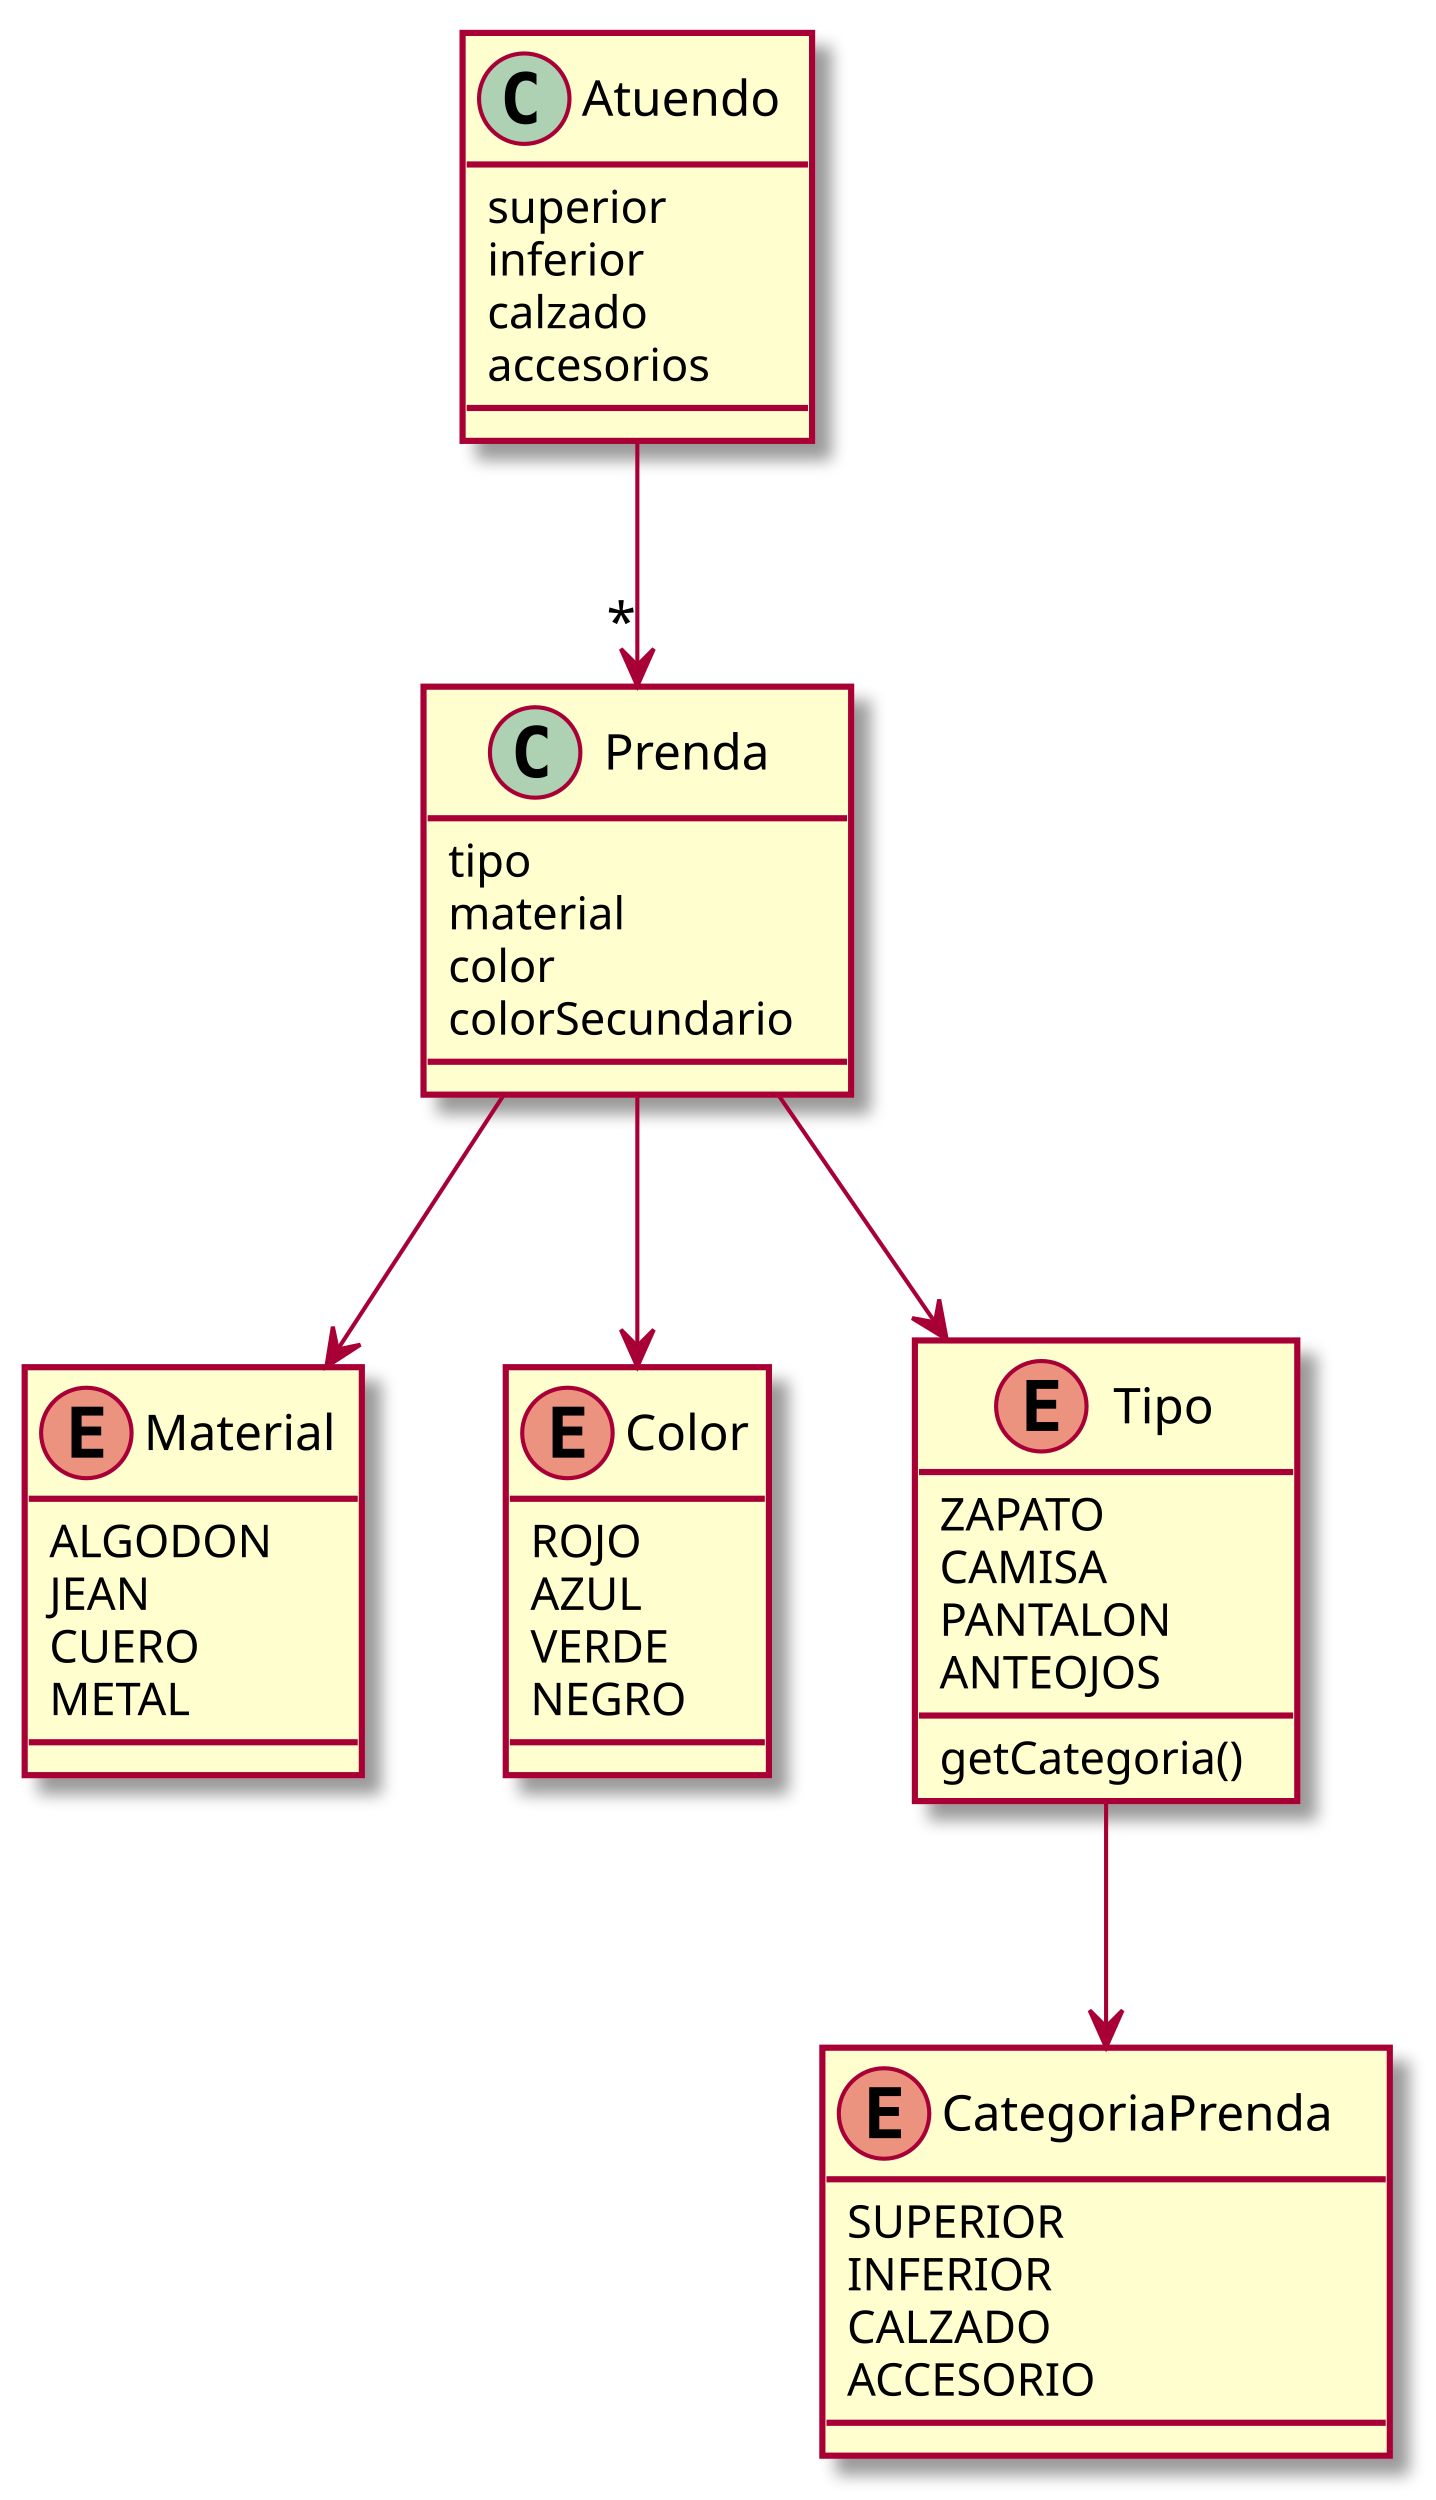
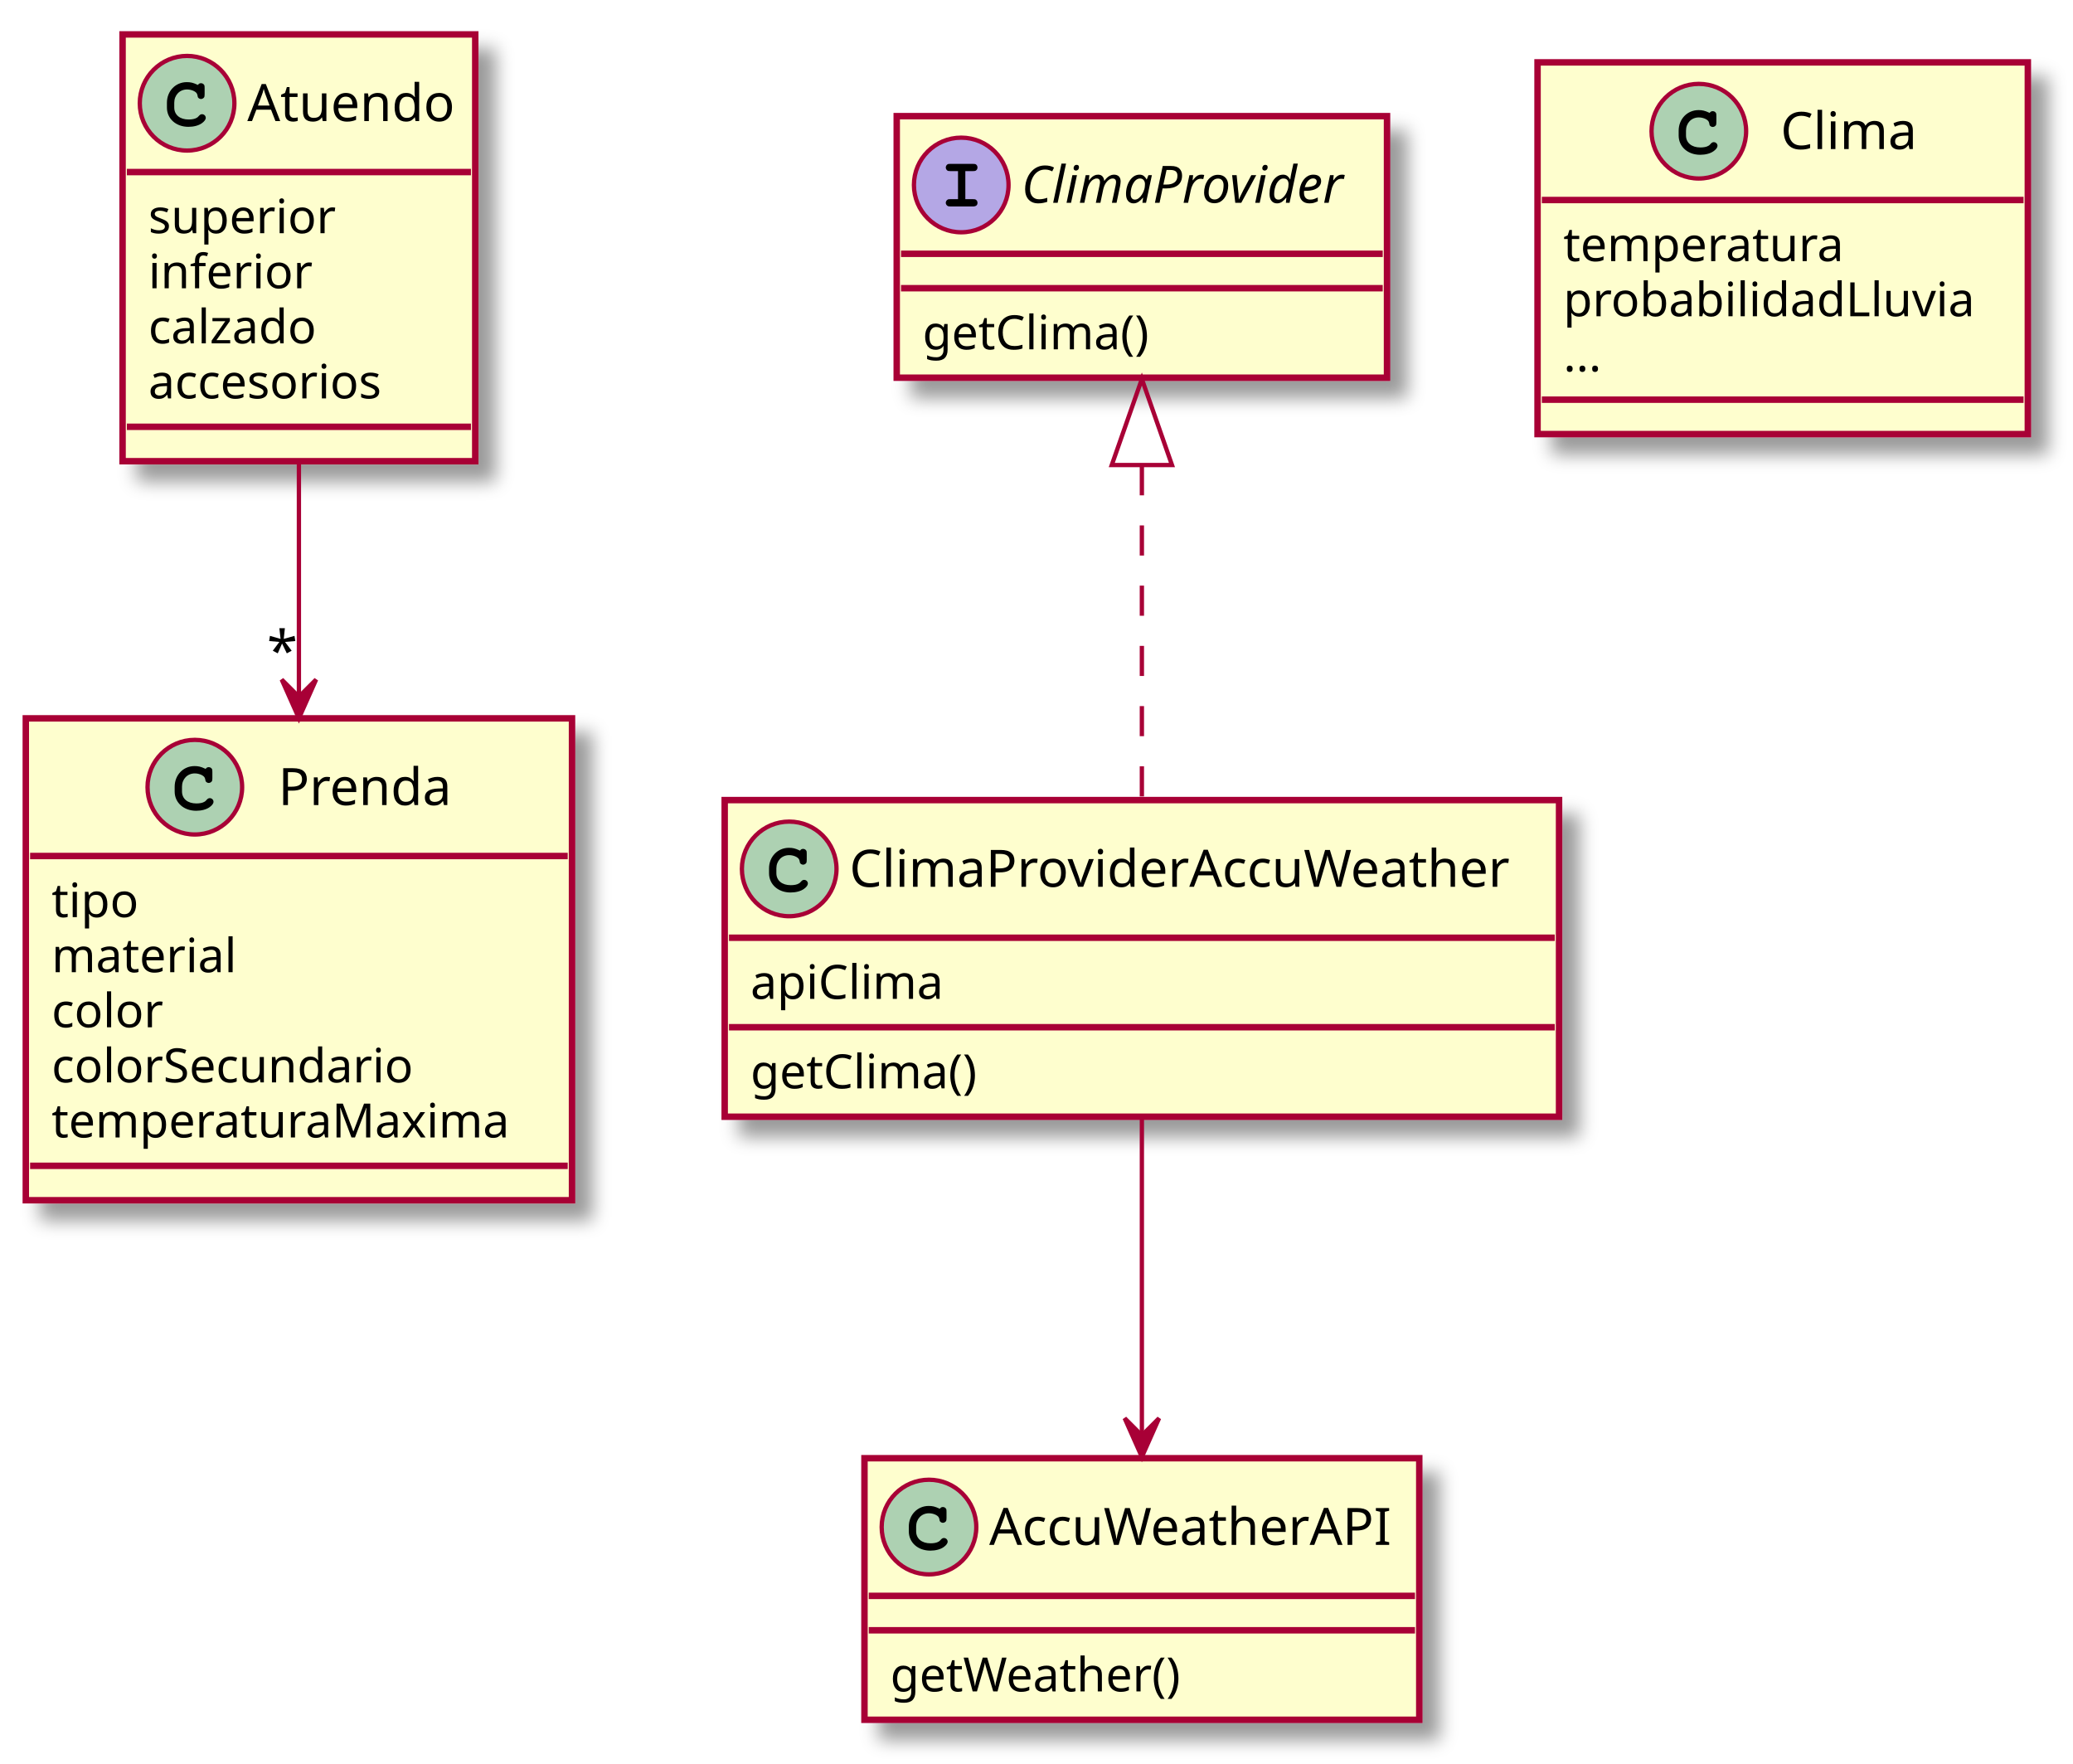
- <svg xmlns="http://www.w3.org/2000/svg" contentScriptType="application/ecmascript" contentStyleType="text/css" height="608px" preserveAspectRatio="none" style="width:349px;height:608px;" version="1.1" viewBox="0 0 349 608" width="349px" zoomAndPan="magnify">
+ <svg xmlns="http://www.w3.org/2000/svg" contentScriptType="application/ecmascript" contentStyleType="text/css" height="410px" preserveAspectRatio="none" style="width:482px;height:410px;" version="1.1" viewBox="0 0 482 410" width="482px" zoomAndPan="magnify">
  <defs>
-     <filter height="300%" id="fd0ut9xolzc64" width="300%" x="-1" y="-1">
+     <filter height="300%" id="f1ig5j4vmxo9qv" width="300%" x="-1" y="-1">
      <feGaussianBlur result="blurOut" stdDeviation="2.0" />
      <feColorMatrix in="blurOut" result="blurOut2" type="matrix" values="0 0 0 0 0 0 0 0 0 0 0 0 0 0 0 0 0 0 .4 0" />
      <feOffset dx="4.0" dy="4.0" in="blurOut2" result="blurOut3" />
      <feBlend in="SourceGraphic" in2="blurOut3" mode="normal" />
    </filter>
  </defs>
  <g>
-     <rect fill="#FEFECE" filter="url(#fd0ut9xolzc64)" height="99.219" id="Atuendo" style="stroke: #A80036; stroke-width: 1.5;" width="85" x="112.5" y="8" />
-     <ellipse cx="127.5" cy="24" fill="#ADD1B2" rx="11" ry="11" style="stroke: #A80036; stroke-width: 1.0;" />
-     <path d="M130.469,29.641 Q129.891,29.938 129.25,30.086 Q128.609,30.234 127.906,30.234 Q125.406,30.234 124.086,28.586 Q122.766,26.938 122.766,23.812 Q122.766,20.688 124.086,19.031 Q125.406,17.375 127.906,17.375 Q128.609,17.375 129.258,17.531 Q129.906,17.688 130.469,17.984 L130.469,20.703 Q129.844,20.125 129.25,19.852 Q128.656,19.578 128.031,19.578 Q126.688,19.578 126,20.648 Q125.312,21.719 125.312,23.812 Q125.312,25.906 126,26.977 Q126.688,28.047 128.031,28.047 Q128.656,28.047 129.25,27.773 Q129.844,27.5 130.469,26.922 L130.469,29.641 Z " />
-     <text fill="#000000" font-family="sans-serif" font-size="12" lengthAdjust="spacingAndGlyphs" textLength="53" x="141.5" y="28.154">Atuendo</text>
-     <line style="stroke: #A80036; stroke-width: 1.5;" x1="113.5" x2="196.5" y1="40" y2="40" />
-     <text fill="#000000" font-family="sans-serif" font-size="11" lengthAdjust="spacingAndGlyphs" textLength="48" x="118.5" y="54.21">superior</text>
-     <text fill="#000000" font-family="sans-serif" font-size="11" lengthAdjust="spacingAndGlyphs" textLength="41" x="118.5" y="67.015">inferior</text>
-     <text fill="#000000" font-family="sans-serif" font-size="11" lengthAdjust="spacingAndGlyphs" textLength="42" x="118.5" y="79.82">calzado</text>
-     <text fill="#000000" font-family="sans-serif" font-size="11" lengthAdjust="spacingAndGlyphs" textLength="62" x="118.5" y="92.624">accesorios</text>
-     <line style="stroke: #A80036; stroke-width: 1.5;" x1="113.5" x2="196.5" y1="99.219" y2="99.219" />
-     <rect fill="#FEFECE" filter="url(#fd0ut9xolzc64)" height="99.219" id="CategoriaPrenda" style="stroke: #A80036; stroke-width: 1.5;" width="138" x="200" y="498" />
-     <ellipse cx="215" cy="514" fill="#EB937F" rx="11" ry="11" style="stroke: #A80036; stroke-width: 1.0;" />
-     <path d="M219.109,520 L211.391,520 L211.391,507.609 L219.109,507.609 L219.109,509.766 L213.844,509.766 L213.844,512.438 L218.609,512.438 L218.609,514.594 L213.844,514.594 L213.844,517.844 L219.109,517.844 L219.109,520 Z " />
-     <text fill="#000000" font-family="sans-serif" font-size="12" lengthAdjust="spacingAndGlyphs" textLength="106" x="229" y="518.154">CategoriaPrenda</text>
-     <line style="stroke: #A80036; stroke-width: 1.5;" x1="201" x2="337" y1="530" y2="530" />
-     <text fill="#000000" font-family="sans-serif" font-size="11" lengthAdjust="spacingAndGlyphs" textLength="56" x="206" y="544.21">SUPERIOR</text>
-     <text fill="#000000" font-family="sans-serif" font-size="11" lengthAdjust="spacingAndGlyphs" textLength="50" x="206" y="557.015">INFERIOR</text>
-     <text fill="#000000" font-family="sans-serif" font-size="11" lengthAdjust="spacingAndGlyphs" textLength="54" x="206" y="569.82">CALZADO</text>
-     <text fill="#000000" font-family="sans-serif" font-size="11" lengthAdjust="spacingAndGlyphs" textLength="66" x="206" y="582.625">ACCESORIO</text>
-     <line style="stroke: #A80036; stroke-width: 1.5;" x1="201" x2="337" y1="589.219" y2="589.219" />
-     <rect fill="#FEFECE" filter="url(#fd0ut9xolzc64)" height="99.219" id="Prenda" style="stroke: #A80036; stroke-width: 1.5;" width="104" x="103" y="167" />
-     <ellipse cx="130.15" cy="183" fill="#ADD1B2" rx="11" ry="11" style="stroke: #A80036; stroke-width: 1.0;" />
-     <path d="M133.119,188.641 Q132.541,188.938 131.9,189.086 Q131.259,189.234 130.556,189.234 Q128.056,189.234 126.736,187.586 Q125.416,185.938 125.416,182.812 Q125.416,179.688 126.736,178.031 Q128.056,176.375 130.556,176.375 Q131.259,176.375 131.908,176.531 Q132.556,176.688 133.119,176.984 L133.119,179.703 Q132.494,179.125 131.9,178.852 Q131.306,178.578 130.681,178.578 Q129.338,178.578 128.65,179.648 Q127.963,180.719 127.963,182.812 Q127.963,184.906 128.65,185.977 Q129.338,187.047 130.681,187.047 Q131.306,187.047 131.9,186.773 Q132.494,186.5 133.119,185.922 L133.119,188.641 Z " />
-     <text fill="#000000" font-family="sans-serif" font-size="12" lengthAdjust="spacingAndGlyphs" textLength="45" x="146.85" y="187.154">Prenda</text>
-     <line style="stroke: #A80036; stroke-width: 1.5;" x1="104" x2="206" y1="199" y2="199" />
-     <text fill="#000000" font-family="sans-serif" font-size="11" lengthAdjust="spacingAndGlyphs" textLength="21" x="109" y="213.21">tipo</text>
-     <text fill="#000000" font-family="sans-serif" font-size="11" lengthAdjust="spacingAndGlyphs" textLength="47" x="109" y="226.015">material</text>
-     <text fill="#000000" font-family="sans-serif" font-size="11" lengthAdjust="spacingAndGlyphs" textLength="28" x="109" y="238.82">color</text>
-     <text fill="#000000" font-family="sans-serif" font-size="11" lengthAdjust="spacingAndGlyphs" textLength="92" x="109" y="251.625">colorSecundario</text>
-     <line style="stroke: #A80036; stroke-width: 1.5;" x1="104" x2="206" y1="258.219" y2="258.219" />
-     <rect fill="#FEFECE" filter="url(#fd0ut9xolzc64)" height="99.219" id="Material" style="stroke: #A80036; stroke-width: 1.5;" width="82" x="6" y="332.5" />
-     <ellipse cx="21" cy="348.5" fill="#EB937F" rx="11" ry="11" style="stroke: #A80036; stroke-width: 1.0;" />
-     <path d="M25.109,354.5 L17.391,354.5 L17.391,342.109 L25.109,342.109 L25.109,344.266 L19.844,344.266 L19.844,346.938 L24.609,346.938 L24.609,349.094 L19.844,349.094 L19.844,352.344 L25.109,352.344 L25.109,354.5 Z " />
-     <text fill="#000000" font-family="sans-serif" font-size="12" lengthAdjust="spacingAndGlyphs" textLength="50" x="35" y="352.654">Material</text>
-     <line style="stroke: #A80036; stroke-width: 1.5;" x1="7" x2="87" y1="364.5" y2="364.5" />
-     <text fill="#000000" font-family="sans-serif" font-size="11" lengthAdjust="spacingAndGlyphs" textLength="56" x="12" y="378.71">ALGODON</text>
-     <text fill="#000000" font-family="sans-serif" font-size="11" lengthAdjust="spacingAndGlyphs" textLength="25" x="12" y="391.515">JEAN</text>
-     <text fill="#000000" font-family="sans-serif" font-size="11" lengthAdjust="spacingAndGlyphs" textLength="39" x="12" y="404.32">CUERO</text>
-     <text fill="#000000" font-family="sans-serif" font-size="11" lengthAdjust="spacingAndGlyphs" textLength="36" x="12" y="417.125">METAL</text>
-     <line style="stroke: #A80036; stroke-width: 1.5;" x1="7" x2="87" y1="423.719" y2="423.719" />
-     <rect fill="#FEFECE" filter="url(#fd0ut9xolzc64)" height="99.219" id="Color" style="stroke: #A80036; stroke-width: 1.5;" width="64" x="123" y="332.5" />
-     <ellipse cx="138" cy="348.5" fill="#EB937F" rx="11" ry="11" style="stroke: #A80036; stroke-width: 1.0;" />
-     <path d="M142.109,354.5 L134.391,354.5 L134.391,342.109 L142.109,342.109 L142.109,344.266 L136.844,344.266 L136.844,346.938 L141.609,346.938 L141.609,349.094 L136.844,349.094 L136.844,352.344 L142.109,352.344 L142.109,354.5 Z " />
-     <text fill="#000000" font-family="sans-serif" font-size="12" lengthAdjust="spacingAndGlyphs" textLength="32" x="152" y="352.654">Color</text>
-     <line style="stroke: #A80036; stroke-width: 1.5;" x1="124" x2="186" y1="364.5" y2="364.5" />
-     <text fill="#000000" font-family="sans-serif" font-size="11" lengthAdjust="spacingAndGlyphs" textLength="28" x="129" y="378.71">ROJO</text>
-     <text fill="#000000" font-family="sans-serif" font-size="11" lengthAdjust="spacingAndGlyphs" textLength="30" x="129" y="391.515">AZUL</text>
-     <text fill="#000000" font-family="sans-serif" font-size="11" lengthAdjust="spacingAndGlyphs" textLength="36" x="129" y="404.32">VERDE</text>
-     <text fill="#000000" font-family="sans-serif" font-size="11" lengthAdjust="spacingAndGlyphs" textLength="40" x="129" y="417.125">NEGRO</text>
-     <line style="stroke: #A80036; stroke-width: 1.5;" x1="124" x2="186" y1="423.719" y2="423.719" />
-     <rect fill="#FEFECE" filter="url(#fd0ut9xolzc64)" height="112.023" id="Tipo" style="stroke: #A80036; stroke-width: 1.5;" width="93" x="222.5" y="326" />
-     <ellipse cx="253.25" cy="342" fill="#EB937F" rx="11" ry="11" style="stroke: #A80036; stroke-width: 1.0;" />
-     <path d="M257.359,348 L249.641,348 L249.641,335.609 L257.359,335.609 L257.359,337.766 L252.094,337.766 L252.094,340.438 L256.859,340.438 L256.859,342.594 L252.094,342.594 L252.094,345.844 L257.359,345.844 L257.359,348 Z " />
-     <text fill="#000000" font-family="sans-serif" font-size="12" lengthAdjust="spacingAndGlyphs" textLength="26" x="270.75" y="346.154">Tipo</text>
-     <line style="stroke: #A80036; stroke-width: 1.5;" x1="223.5" x2="314.5" y1="358" y2="358" />
-     <text fill="#000000" font-family="sans-serif" font-size="11" lengthAdjust="spacingAndGlyphs" textLength="46" x="228.5" y="372.21">ZAPATO</text>
-     <text fill="#000000" font-family="sans-serif" font-size="11" lengthAdjust="spacingAndGlyphs" textLength="42" x="228.5" y="385.015">CAMISA</text>
-     <text fill="#000000" font-family="sans-serif" font-size="11" lengthAdjust="spacingAndGlyphs" textLength="59" x="228.5" y="397.82">PANTALON</text>
-     <text fill="#000000" font-family="sans-serif" font-size="11" lengthAdjust="spacingAndGlyphs" textLength="58" x="228.5" y="410.625">ANTEOJOS</text>
-     <line style="stroke: #A80036; stroke-width: 1.5;" x1="223.5" x2="314.5" y1="417.219" y2="417.219" />
-     <text fill="#000000" font-family="sans-serif" font-size="11" lengthAdjust="spacingAndGlyphs" textLength="81" x="228.5" y="431.429">getCategoria()</text>
-     <path d="M155,107.372 C155,124.54 155,143.858 155,161.416 " fill="none" id="Atuendo-&gt;Prenda" style="stroke: #A80036; stroke-width: 1.0;" />
-     <polygon fill="#A80036" points="155,166.805,159,157.805,155,161.805,151,157.805,155,166.805" style="stroke: #A80036; stroke-width: 1.0;" />
-     <text fill="#000000" font-family="sans-serif" font-size="13" lengthAdjust="spacingAndGlyphs" textLength="7" x="147.508" y="155.822">*</text>
-     <path d="M189.204,266.156 C201.115,283.447 214.615,303.047 227.08,321.142 " fill="none" id="Prenda-&gt;Tipo" style="stroke: #A80036; stroke-width: 1.0;" />
-     <polygon fill="#A80036" points="230.225,325.708,228.413,316.027,227.388,321.59,221.825,320.565,230.225,325.708" style="stroke: #A80036; stroke-width: 1.0;" />
-     <path d="M122.596,266.156 C109.835,285.711 95.147,308.22 82.131,328.164 " fill="none" id="Prenda-&gt;Material" style="stroke: #A80036; stroke-width: 1.0;" />
-     <polygon fill="#A80036" points="79.381,332.38,87.649,327.029,82.113,328.192,80.95,322.656,79.381,332.38" style="stroke: #A80036; stroke-width: 1.0;" />
-     <path d="M155,266.156 C155,285.384 155,307.467 155,327.161 " fill="none" id="Prenda-&gt;Color" style="stroke: #A80036; stroke-width: 1.0;" />
-     <polygon fill="#A80036" points="155,332.38,159,323.38,155,327.38,151,323.38,155,332.38" style="stroke: #A80036; stroke-width: 1.0;" />
-     <path d="M269,438.031 C269,455.622 269,475.019 269,492.536 " fill="none" id="Tipo-&gt;CategoriaPrenda" style="stroke: #A80036; stroke-width: 1.0;" />
-     <polygon fill="#A80036" points="269,497.908,273,488.908,269,492.908,265,488.908,269,497.908" style="stroke: #A80036; stroke-width: 1.0;" />
+     <rect fill="#FEFECE" filter="url(#f1ig5j4vmxo9qv)" height="99.219" id="Atuendo" style="stroke: #A80036; stroke-width: 1.5;" width="82" x="28.5" y="8" />
+     <ellipse cx="43.5" cy="24" fill="#ADD1B2" rx="11" ry="11" style="stroke: #A80036; stroke-width: 1.0;" />
+     <path d="M45.844,19.672 C44.906,19.234 44.312,19.094 43.438,19.094 C40.812,19.094 38.812,21.172 38.812,23.891 L38.812,25.016 C38.812,27.594 40.922,29.484 43.812,29.484 C45.031,29.484 46.188,29.188 46.938,28.641 C47.516,28.234 47.844,27.781 47.844,27.391 C47.844,26.938 47.453,26.547 46.984,26.547 C46.766,26.547 46.562,26.625 46.375,26.812 C45.922,27.297 45.922,27.297 45.734,27.391 C45.312,27.656 44.625,27.781 43.859,27.781 C41.812,27.781 40.516,26.688 40.516,24.984 L40.516,23.891 C40.516,22.109 41.766,20.797 43.5,20.797 C44.078,20.797 44.688,20.953 45.156,21.203 C45.641,21.484 45.812,21.703 45.906,22.109 C45.969,22.516 46,22.641 46.141,22.766 C46.281,22.906 46.516,23.016 46.734,23.016 C47,23.016 47.266,22.875 47.438,22.656 C47.547,22.5 47.578,22.312 47.578,21.891 L47.578,20.469 C47.578,20.031 47.562,19.906 47.469,19.75 C47.312,19.484 47.031,19.344 46.734,19.344 C46.438,19.344 46.234,19.438 46.016,19.75 L45.844,19.672 Z " />
+     <text fill="#000000" font-family="sans-serif" font-size="12" lengthAdjust="spacingAndGlyphs" textLength="50" x="57.5" y="28.154">Atuendo</text>
+     <line style="stroke: #A80036; stroke-width: 1.5;" x1="29.5" x2="109.5" y1="40" y2="40" />
+     <text fill="#000000" font-family="sans-serif" font-size="11" lengthAdjust="spacingAndGlyphs" textLength="46" x="34.5" y="54.21">superior</text>
+     <text fill="#000000" font-family="sans-serif" font-size="11" lengthAdjust="spacingAndGlyphs" textLength="40" x="34.5" y="67.015">inferior</text>
+     <text fill="#000000" font-family="sans-serif" font-size="11" lengthAdjust="spacingAndGlyphs" textLength="44" x="34.5" y="79.82">calzado</text>
+     <text fill="#000000" font-family="sans-serif" font-size="11" lengthAdjust="spacingAndGlyphs" textLength="60" x="34.5" y="92.624">accesorios</text>
+     <line style="stroke: #A80036; stroke-width: 1.5;" x1="29.5" x2="109.5" y1="99.219" y2="99.219" />
+     <rect fill="#FEFECE" filter="url(#f1ig5j4vmxo9qv)" height="112.023" id="Prenda" style="stroke: #A80036; stroke-width: 1.5;" width="127" x="6" y="167" />
+     <ellipse cx="45.3" cy="183" fill="#ADD1B2" rx="11" ry="11" style="stroke: #A80036; stroke-width: 1.0;" />
+     <path d="M47.644,178.672 C46.706,178.234 46.112,178.094 45.237,178.094 C42.612,178.094 40.612,180.172 40.612,182.891 L40.612,184.016 C40.612,186.594 42.722,188.484 45.612,188.484 C46.831,188.484 47.987,188.188 48.737,187.641 C49.316,187.234 49.644,186.781 49.644,186.391 C49.644,185.938 49.253,185.547 48.784,185.547 C48.566,185.547 48.362,185.625 48.175,185.812 C47.722,186.297 47.722,186.297 47.534,186.391 C47.112,186.656 46.425,186.781 45.659,186.781 C43.612,186.781 42.316,185.688 42.316,183.984 L42.316,182.891 C42.316,181.109 43.566,179.797 45.3,179.797 C45.878,179.797 46.487,179.953 46.956,180.203 C47.441,180.484 47.612,180.703 47.706,181.109 C47.769,181.516 47.8,181.641 47.941,181.766 C48.081,181.906 48.316,182.016 48.534,182.016 C48.8,182.016 49.066,181.875 49.237,181.656 C49.347,181.5 49.378,181.312 49.378,180.891 L49.378,179.469 C49.378,179.031 49.362,178.906 49.269,178.75 C49.112,178.484 48.831,178.344 48.534,178.344 C48.237,178.344 48.034,178.438 47.816,178.75 L47.644,178.672 Z " />
+     <text fill="#000000" font-family="sans-serif" font-size="12" lengthAdjust="spacingAndGlyphs" textLength="41" x="64.7" y="187.154">Prenda</text>
+     <line style="stroke: #A80036; stroke-width: 1.5;" x1="7" x2="132" y1="199" y2="199" />
+     <text fill="#000000" font-family="sans-serif" font-size="11" lengthAdjust="spacingAndGlyphs" textLength="21" x="12" y="213.21">tipo</text>
+     <text fill="#000000" font-family="sans-serif" font-size="11" lengthAdjust="spacingAndGlyphs" textLength="47" x="12" y="226.015">material</text>
+     <text fill="#000000" font-family="sans-serif" font-size="11" lengthAdjust="spacingAndGlyphs" textLength="27" x="12" y="238.82">color</text>
+     <text fill="#000000" font-family="sans-serif" font-size="11" lengthAdjust="spacingAndGlyphs" textLength="91" x="12" y="251.625">colorSecundario</text>
+     <text fill="#000000" font-family="sans-serif" font-size="11" lengthAdjust="spacingAndGlyphs" textLength="115" x="12" y="264.429">temperaturaMaxima</text>
+     <line style="stroke: #A80036; stroke-width: 1.5;" x1="7" x2="132" y1="271.023" y2="271.023" />
+     <rect fill="#FEFECE" filter="url(#f1ig5j4vmxo9qv)" height="60.805" id="AccuWeatherAPI" style="stroke: #A80036; stroke-width: 1.5;" width="129" x="201" y="339" />
+     <ellipse cx="216" cy="355" fill="#ADD1B2" rx="11" ry="11" style="stroke: #A80036; stroke-width: 1.0;" />
+     <path d="M218.344,350.672 C217.406,350.234 216.812,350.094 215.938,350.094 C213.312,350.094 211.312,352.172 211.312,354.891 L211.312,356.016 C211.312,358.594 213.422,360.484 216.312,360.484 C217.531,360.484 218.688,360.188 219.438,359.641 C220.016,359.234 220.344,358.781 220.344,358.391 C220.344,357.938 219.953,357.547 219.484,357.547 C219.266,357.547 219.062,357.625 218.875,357.812 C218.422,358.297 218.422,358.297 218.234,358.391 C217.812,358.656 217.125,358.781 216.359,358.781 C214.312,358.781 213.016,357.688 213.016,355.984 L213.016,354.891 C213.016,353.109 214.266,351.797 216,351.797 C216.578,351.797 217.188,351.953 217.656,352.203 C218.141,352.484 218.312,352.703 218.406,353.109 C218.469,353.516 218.5,353.641 218.641,353.766 C218.781,353.906 219.016,354.016 219.234,354.016 C219.5,354.016 219.766,353.875 219.938,353.656 C220.047,353.5 220.078,353.312 220.078,352.891 L220.078,351.469 C220.078,351.031 220.062,350.906 219.969,350.75 C219.812,350.484 219.531,350.344 219.234,350.344 C218.938,350.344 218.734,350.438 218.516,350.75 L218.344,350.672 Z " />
+     <text fill="#000000" font-family="sans-serif" font-size="12" lengthAdjust="spacingAndGlyphs" textLength="97" x="230" y="359.154">AccuWeatherAPI</text>
+     <line style="stroke: #A80036; stroke-width: 1.5;" x1="202" x2="329" y1="371" y2="371" />
+     <line style="stroke: #A80036; stroke-width: 1.5;" x1="202" x2="329" y1="379" y2="379" />
+     <text fill="#000000" font-family="sans-serif" font-size="11" lengthAdjust="spacingAndGlyphs" textLength="76" x="207" y="393.21">getWeather()</text>
+     <rect fill="#FEFECE" filter="url(#f1ig5j4vmxo9qv)" height="86.414" id="Clima" style="stroke: #A80036; stroke-width: 1.5;" width="114" x="357.5" y="14.5" />
+     <ellipse cx="395" cy="30.5" fill="#ADD1B2" rx="11" ry="11" style="stroke: #A80036; stroke-width: 1.0;" />
+     <path d="M397.344,26.172 C396.406,25.734 395.812,25.594 394.938,25.594 C392.312,25.594 390.312,27.672 390.312,30.391 L390.312,31.516 C390.312,34.094 392.422,35.984 395.312,35.984 C396.531,35.984 397.688,35.688 398.438,35.141 C399.016,34.734 399.344,34.281 399.344,33.891 C399.344,33.438 398.953,33.047 398.484,33.047 C398.266,33.047 398.062,33.125 397.875,33.312 C397.422,33.797 397.422,33.797 397.234,33.891 C396.812,34.156 396.125,34.281 395.359,34.281 C393.312,34.281 392.016,33.188 392.016,31.484 L392.016,30.391 C392.016,28.609 393.266,27.297 395,27.297 C395.578,27.297 396.188,27.453 396.656,27.703 C397.141,27.984 397.312,28.203 397.406,28.609 C397.469,29.016 397.5,29.141 397.641,29.266 C397.781,29.406 398.016,29.516 398.234,29.516 C398.5,29.516 398.766,29.375 398.938,29.156 C399.047,29 399.078,28.812 399.078,28.391 L399.078,26.969 C399.078,26.531 399.062,26.406 398.969,26.25 C398.812,25.984 398.531,25.844 398.234,25.844 C397.938,25.844 397.734,25.938 397.516,26.25 L397.344,26.172 Z " />
+     <text fill="#000000" font-family="sans-serif" font-size="12" lengthAdjust="spacingAndGlyphs" textLength="32" x="414" y="34.654">Clima</text>
+     <line style="stroke: #A80036; stroke-width: 1.5;" x1="358.5" x2="470.5" y1="46.5" y2="46.5" />
+     <text fill="#000000" font-family="sans-serif" font-size="11" lengthAdjust="spacingAndGlyphs" textLength="71" x="363.5" y="60.71">temperatura</text>
+     <text fill="#000000" font-family="sans-serif" font-size="11" lengthAdjust="spacingAndGlyphs" textLength="102" x="363.5" y="73.515">probabilidadLluvia</text>
+     <text fill="#000000" font-family="sans-serif" font-size="11" lengthAdjust="spacingAndGlyphs" textLength="9" x="363.5" y="86.32">...</text>
+     <line style="stroke: #A80036; stroke-width: 1.5;" x1="358.5" x2="470.5" y1="92.914" y2="92.914" />
+     <rect fill="#FEFECE" filter="url(#f1ig5j4vmxo9qv)" height="60.805" id="ClimaProvider" style="stroke: #A80036; stroke-width: 1.5;" width="114" x="208.5" y="27" />
+     <ellipse cx="223.5" cy="43" fill="#B4A7E5" rx="11" ry="11" style="stroke: #A80036; stroke-width: 1.0;" />
+     <path d="M224.453,39.781 L226.172,39.781 C226.562,39.781 226.75,39.75 226.875,39.672 C227.141,39.516 227.281,39.234 227.281,38.938 C227.281,38.672 227.172,38.406 226.938,38.234 C226.766,38.125 226.625,38.094 226.172,38.094 L221.031,38.094 C220.594,38.094 220.469,38.109 220.312,38.203 C220.062,38.359 219.906,38.656 219.906,38.938 C219.906,39.219 220.047,39.469 220.266,39.641 C220.422,39.75 220.609,39.781 221.031,39.781 L222.75,39.781 L222.75,46.297 L221.031,46.297 C220.594,46.297 220.469,46.312 220.312,46.422 C220.062,46.578 219.906,46.859 219.906,47.156 C219.906,47.406 220.047,47.672 220.266,47.828 C220.422,47.953 220.625,48 221.031,48 L226.172,48 C226.922,48 227.281,47.719 227.281,47.156 C227.281,46.875 227.172,46.625 226.938,46.453 C226.766,46.328 226.625,46.297 226.172,46.297 L224.453,46.297 L224.453,39.781 Z " />
+     <text fill="#000000" font-family="sans-serif" font-size="12" font-style="italic" lengthAdjust="spacingAndGlyphs" textLength="82" x="237.5" y="47.154">ClimaProvider</text>
+     <line style="stroke: #A80036; stroke-width: 1.5;" x1="209.5" x2="321.5" y1="59" y2="59" />
+     <line style="stroke: #A80036; stroke-width: 1.5;" x1="209.5" x2="321.5" y1="67" y2="67" />
+     <text fill="#000000" font-family="sans-serif" font-size="11" lengthAdjust="spacingAndGlyphs" textLength="59" x="214.5" y="81.21">getClima()</text>
+     <rect fill="#FEFECE" filter="url(#f1ig5j4vmxo9qv)" height="73.609" id="ClimaProviderAccuWeather" style="stroke: #A80036; stroke-width: 1.5;" width="194" x="168.5" y="186" />
+     <ellipse cx="183.5" cy="202" fill="#ADD1B2" rx="11" ry="11" style="stroke: #A80036; stroke-width: 1.0;" />
+     <path d="M185.844,197.672 C184.906,197.234 184.312,197.094 183.438,197.094 C180.812,197.094 178.812,199.172 178.812,201.891 L178.812,203.016 C178.812,205.594 180.922,207.484 183.812,207.484 C185.031,207.484 186.188,207.188 186.938,206.641 C187.516,206.234 187.844,205.781 187.844,205.391 C187.844,204.938 187.453,204.547 186.984,204.547 C186.766,204.547 186.562,204.625 186.375,204.812 C185.922,205.297 185.922,205.297 185.734,205.391 C185.312,205.656 184.625,205.781 183.859,205.781 C181.812,205.781 180.516,204.688 180.516,202.984 L180.516,201.891 C180.516,200.109 181.766,198.797 183.5,198.797 C184.078,198.797 184.688,198.953 185.156,199.203 C185.641,199.484 185.812,199.703 185.906,200.109 C185.969,200.516 186,200.641 186.141,200.766 C186.281,200.906 186.516,201.016 186.734,201.016 C187,201.016 187.266,200.875 187.438,200.656 C187.547,200.5 187.578,200.312 187.578,199.891 L187.578,198.469 C187.578,198.031 187.562,197.906 187.469,197.75 C187.312,197.484 187.031,197.344 186.734,197.344 C186.438,197.344 186.234,197.438 186.016,197.75 L185.844,197.672 Z " />
+     <text fill="#000000" font-family="sans-serif" font-size="12" lengthAdjust="spacingAndGlyphs" textLength="162" x="197.5" y="206.154">ClimaProviderAccuWeather</text>
+     <line style="stroke: #A80036; stroke-width: 1.5;" x1="169.5" x2="361.5" y1="218" y2="218" />
+     <text fill="#000000" font-family="sans-serif" font-size="11" lengthAdjust="spacingAndGlyphs" textLength="49" x="174.5" y="232.21">apiClima</text>
+     <line style="stroke: #A80036; stroke-width: 1.5;" x1="169.5" x2="361.5" y1="238.805" y2="238.805" />
+     <text fill="#000000" font-family="sans-serif" font-size="11" lengthAdjust="spacingAndGlyphs" textLength="59" x="174.5" y="253.015">getClima()</text>
+     <path d="M69.5,107.113 C69.5,124.321 69.5,143.888 69.5,161.934 " fill="none" id="Atuendo-&gt;Prenda" style="stroke: #A80036; stroke-width: 1.0;" />
+     <polygon fill="#A80036" points="69.5,166.981,73.5,157.981,69.5,161.981,65.5,157.981,69.5,166.981" style="stroke: #A80036; stroke-width: 1.0;" />
+     <text fill="#000000" font-family="sans-serif" font-size="13" lengthAdjust="spacingAndGlyphs" textLength="7" x="62.052" y="155.917">*</text>
+     <path d="M265.5,108.149 C265.5,133.156 265.5,162.928 265.5,185.754 " fill="none" id="ClimaProvider&lt;-ClimaProviderAccuWeather" style="stroke: #A80036; stroke-width: 1.0; stroke-dasharray: 7.0,7.0;" />
+     <polygon fill="none" points="258.5,108.109,265.5,88.109,272.5,108.109,258.5,108.109" style="stroke: #A80036; stroke-width: 1.0;" />
+     <path d="M265.5,260.091 C265.5,282.534 265.5,311.248 265.5,333.486 " fill="none" id="ClimaProviderAccuWeather-&gt;AccuWeatherAPI" style="stroke: #A80036; stroke-width: 1.0;" />
+     <polygon fill="#A80036" points="265.5,338.703,269.5,329.703,265.5,333.703,261.5,329.703,265.5,338.703" style="stroke: #A80036; stroke-width: 1.0;" />
  </g>
</svg>
